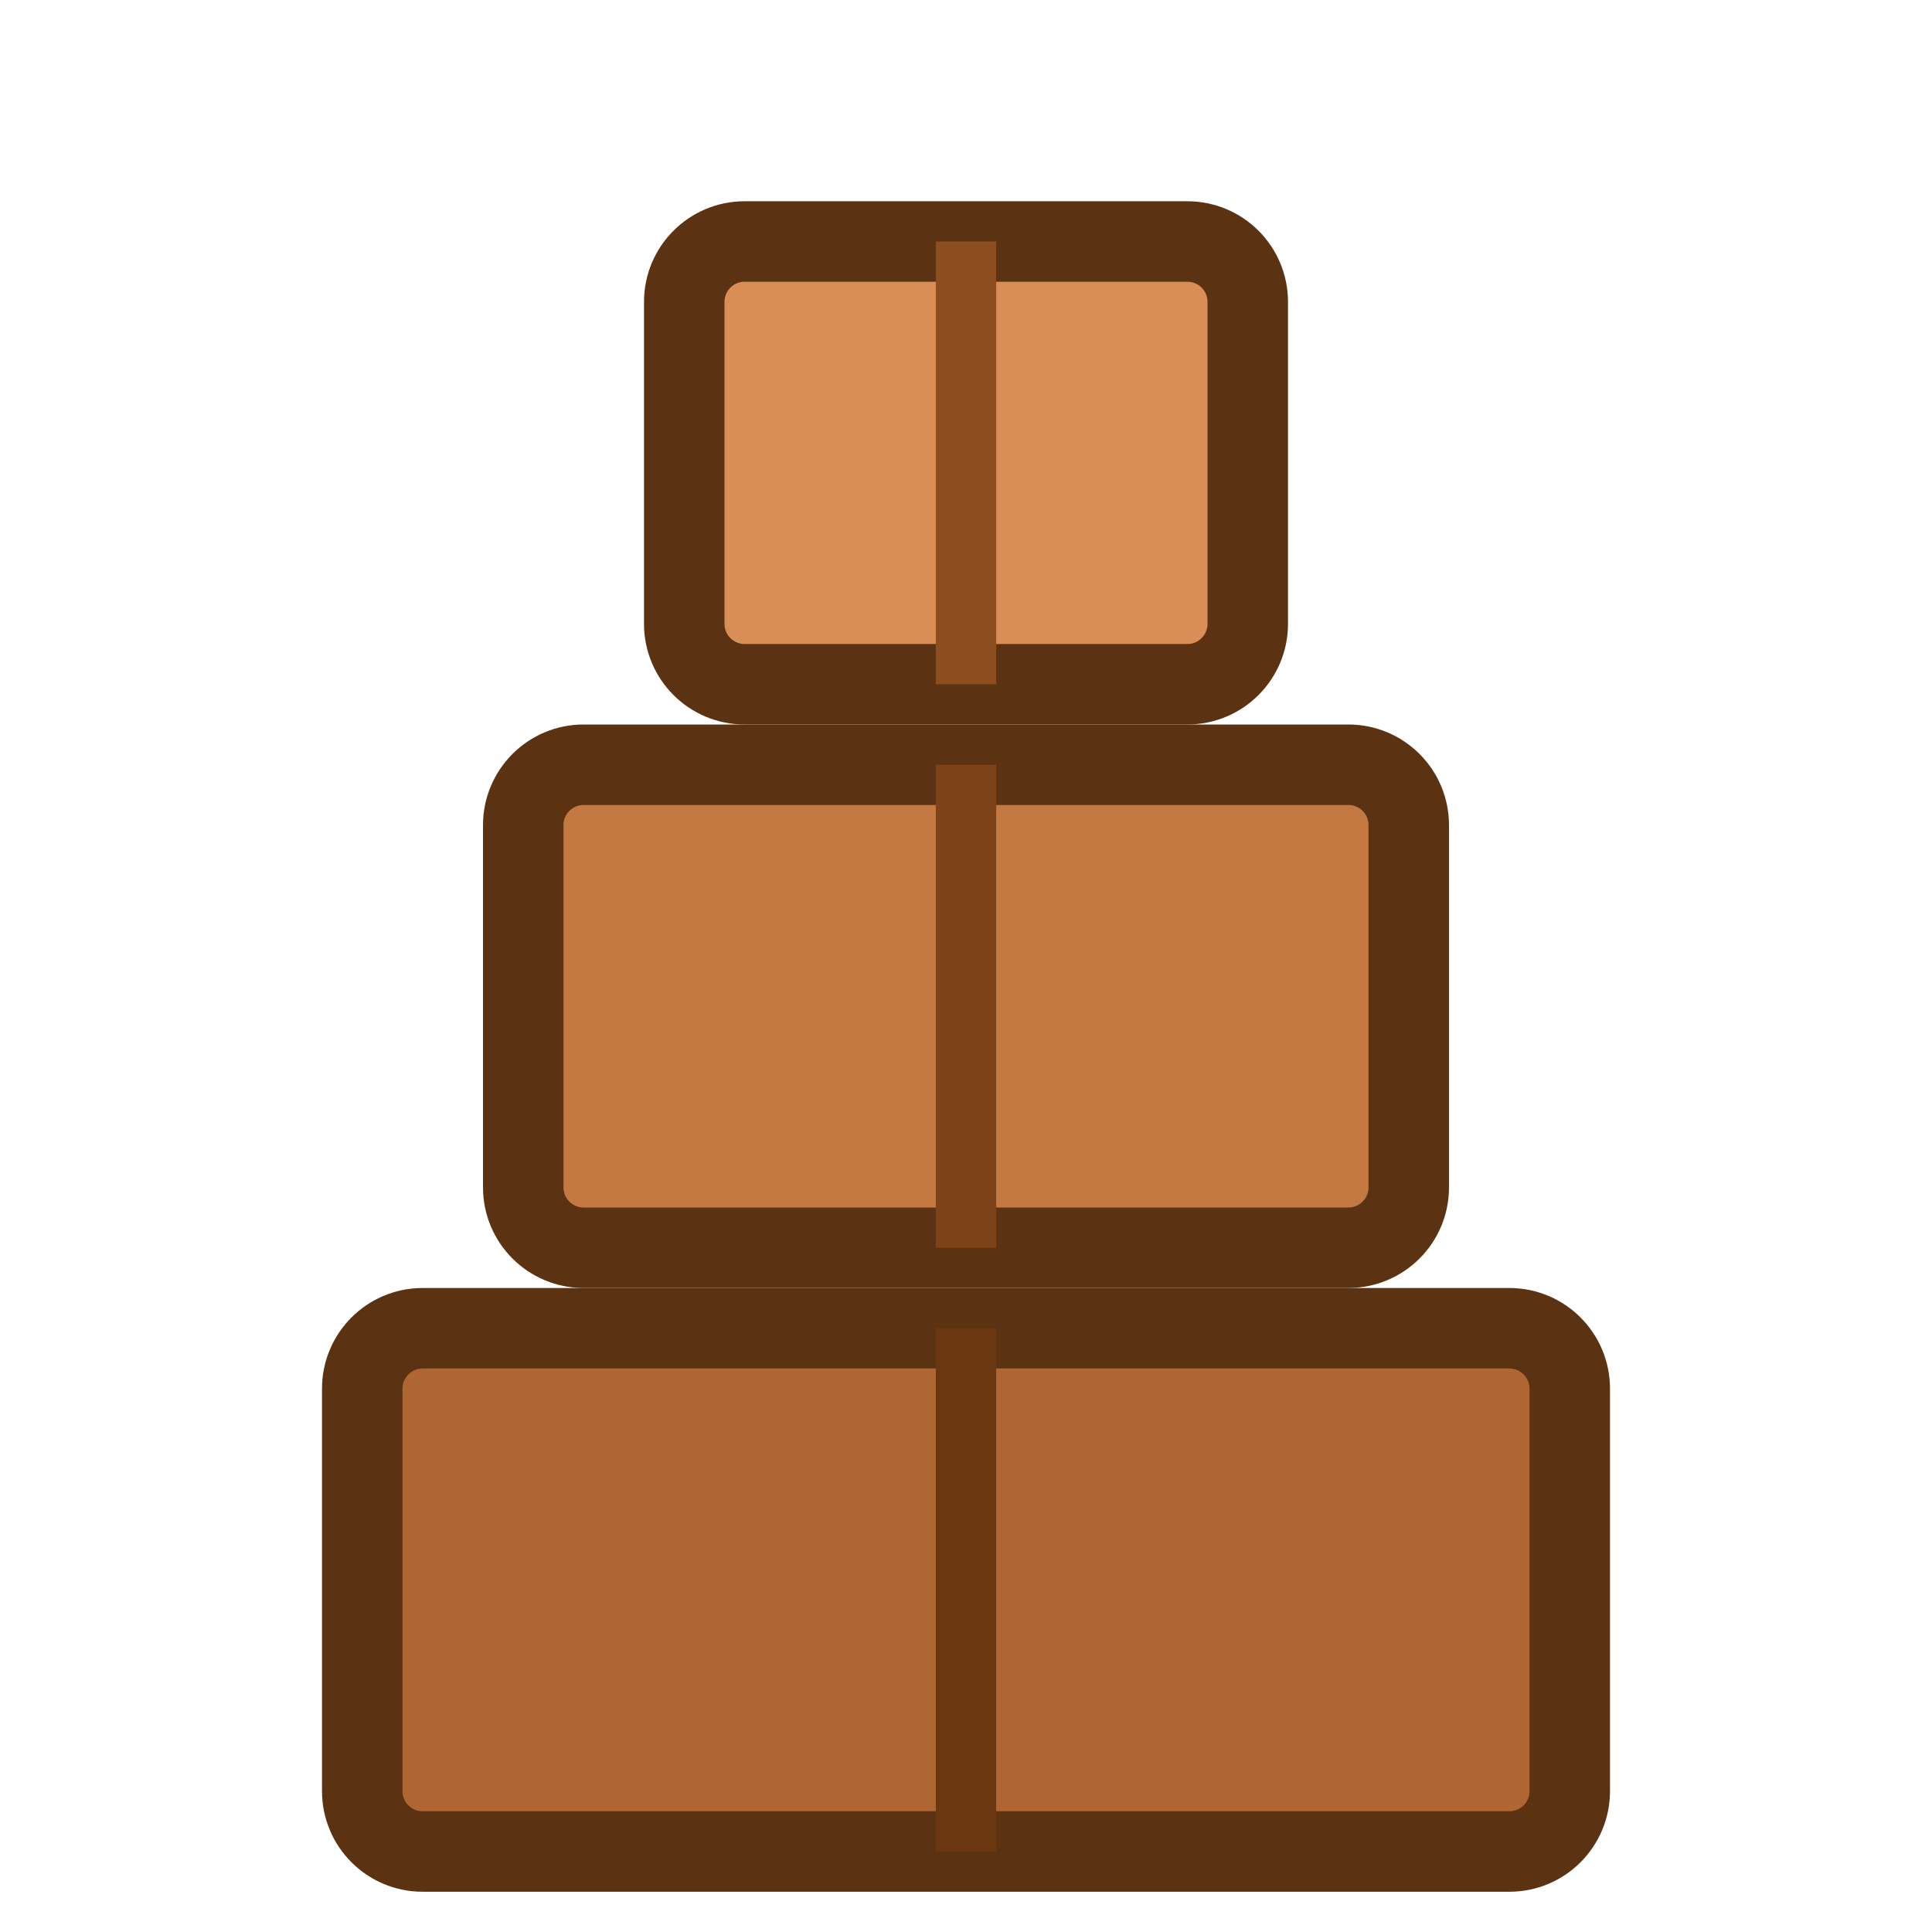
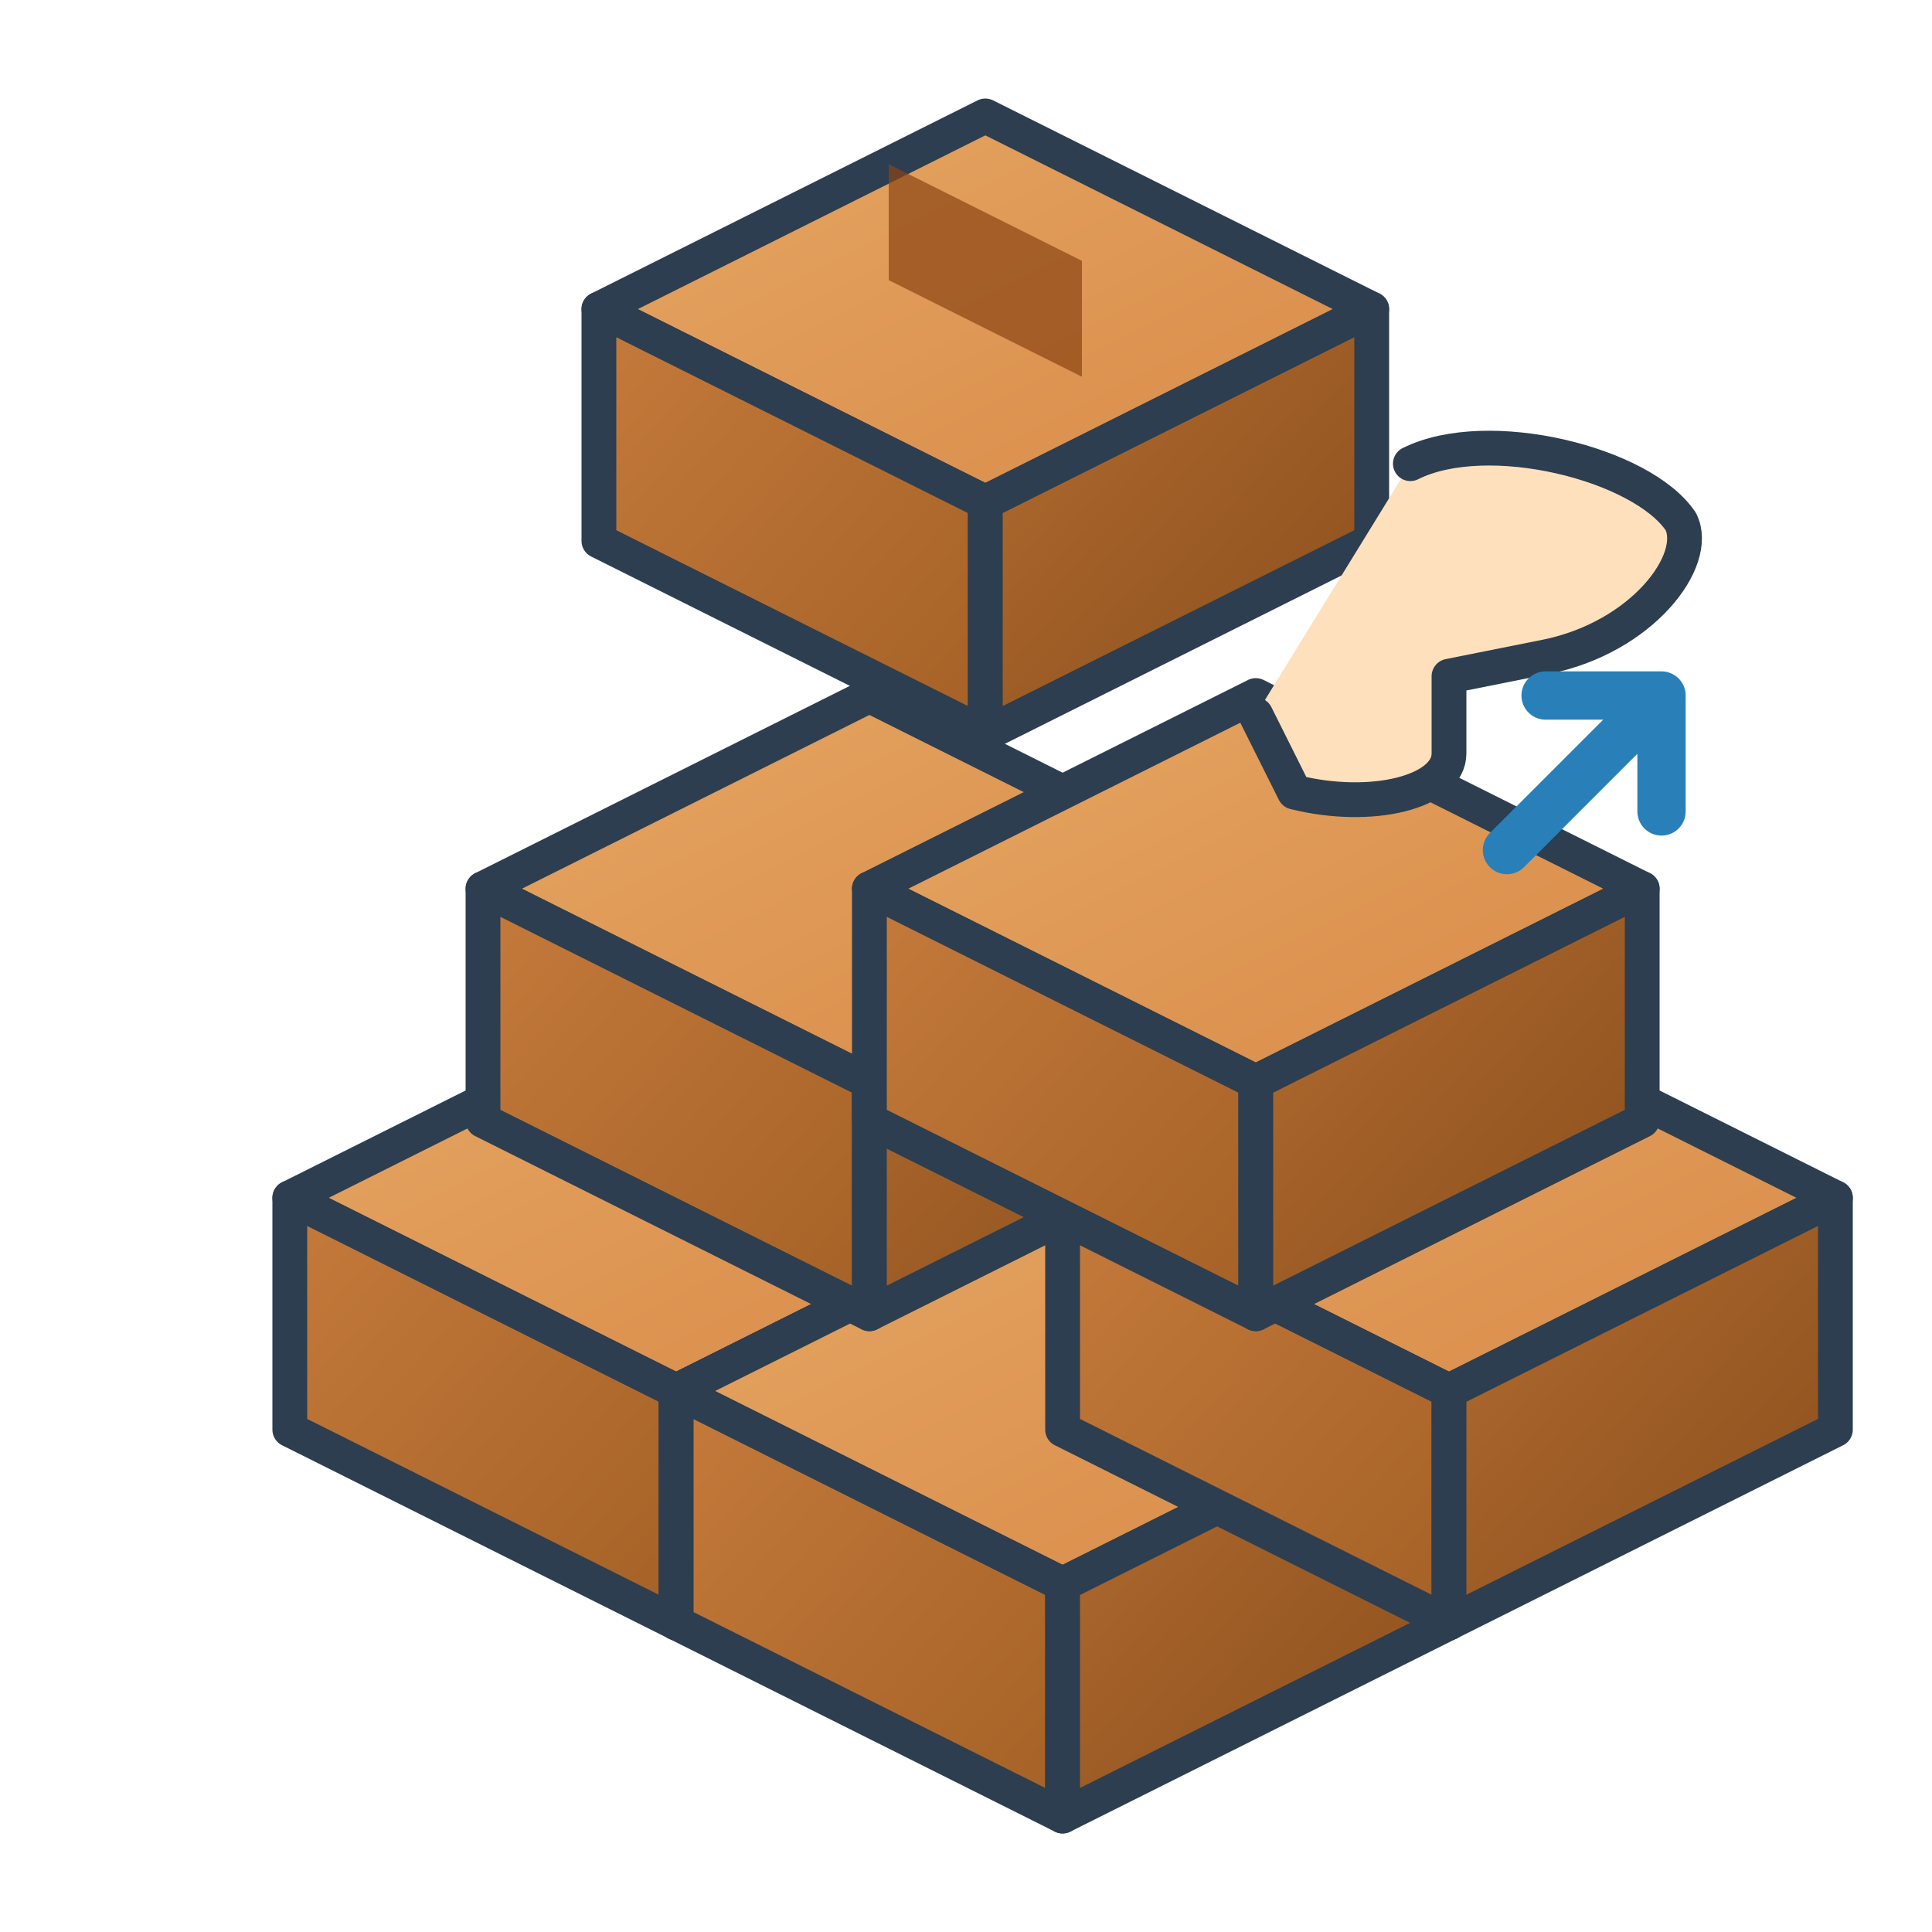
- <svg xmlns="http://www.w3.org/2000/svg" viewBox="0 0 48 48" width="100%" height="100%">
-   <rect x="17" y="6" width="14" height="11" rx="1.5" fill="#D98E58" stroke="#5C3312" stroke-width="2" />
-   <line x1="24" y1="6" x2="24" y2="17" stroke="#8C4E1F" stroke-width="1.5" />
-   <rect x="13" y="19" width="22" height="12" rx="1.5" fill="#C47943" stroke="#5C3312" stroke-width="2" />
-   <line x1="24" y1="19" x2="24" y2="31" stroke="#7D4217" stroke-width="1.5" />
-   <rect x="9" y="33" width="30" height="13" rx="1.5" fill="#B06633" stroke="#5C3312" stroke-width="2" />
-   <line x1="24" y1="33" x2="24" y2="46" stroke="#6B3710" stroke-width="1.5" />
+ <svg xmlns="http://www.w3.org/2000/svg" viewBox="0 0 100 100" width="100%" height="100%">
+   <defs>
+     <linearGradient id="box-face-top" x1="0%" y1="0%" x2="100%" y2="100%">
+       <stop offset="0%" stop-color="#E5A663" />
+       <stop offset="100%" stop-color="#D98A48" />
+     </linearGradient>
+     <linearGradient id="box-face-left" x1="0%" y1="0%" x2="100%" y2="100%">
+       <stop offset="0%" stop-color="#C47A3B" />
+       <stop offset="100%" stop-color="#A56126" />
+     </linearGradient>
+     <linearGradient id="box-face-right" x1="0%" y1="0%" x2="100%" y2="100%">
+       <stop offset="0%" stop-color="#B26C31" />
+       <stop offset="100%" stop-color="#8A4E1B" />
+     </linearGradient>
+   </defs>
+   <g stroke="#2C3E50" stroke-width="1.8" stroke-linejoin="round" stroke-linecap="round">
+     <path d="M 15 62 L 35 72 L 55 62 L 35 52 Z" fill="url(#box-face-top)" />
+     <path d="M 15 62 L 15 74 L 35 84 L 35 72 Z" fill="url(#box-face-left)" />
+     <path d="M 55 62 L 55 74 L 35 84 L 35 72 Z" fill="url(#box-face-right)" />
+     <path d="M 35 72 L 55 82 L 75 72 L 55 62 Z" fill="url(#box-face-top)" />
+     <path d="M 35 72 L 35 84 L 55 94 L 55 82 Z" fill="url(#box-face-left)" />
+     <path d="M 75 72 L 75 84 L 55 94 L 55 82 Z" fill="url(#box-face-right)" />
+     <path d="M 55 62 L 75 72 L 95 62 L 75 52 Z" fill="url(#box-face-top)" />
+     <path d="M 55 62 L 55 74 L 75 84 L 75 72 Z" fill="url(#box-face-left)" />
+     <path d="M 95 62 L 95 74 L 75 84 L 75 72 Z" fill="url(#box-face-right)" />
+     <path d="M 25 46 L 45 56 L 65 46 L 45 36 Z" fill="url(#box-face-top)" />
+     <path d="M 25 46 L 25 58 L 45 68 L 45 56 Z" fill="url(#box-face-left)" />
+     <path d="M 65 46 L 65 58 L 45 68 L 45 56 Z" fill="url(#box-face-right)" />
+     <path d="M 45 46 L 65 56 L 85 46 L 65 36 Z" fill="url(#box-face-top)" />
+     <path d="M 45 46 L 45 58 L 65 68 L 65 56 Z" fill="url(#box-face-left)" />
+     <path d="M 85 46 L 85 58 L 65 68 L 65 56 Z" fill="url(#box-face-right)" />
+     <g transform="translate(-4, -14)">
+       <path d="M 35 30 L 55 40 L 75 30 L 55 20 Z" fill="url(#box-face-top)" />
+       <path d="M 35 30 L 35 42 L 55 52 L 55 40 Z" fill="url(#box-face-left)" />
+       <path d="M 75 30 L 75 42 L 55 52 L 55 40 Z" fill="url(#box-face-right)" />
+       <path d="M 50 22.5 L 60 27.5 L 60 33.5 L 50 28.5 Z" fill="#8B4513" opacity="0.7" stroke="none" />
+     </g>
+     <path d="M 73 24 C 77 22, 85 24, 87 27 C 88 29, 85 33, 80 34 L 75 35 L 75 39 C 75 41, 71 42, 67 41 L 65 37" fill="#FFE0BD" stroke="#2C3E50" stroke-width="1.8" />
+     <path d="M 78 44 L 86 36 M 86 36 L 80 36 M 86 36 L 86 42" stroke="#2980B9" stroke-width="2.5" fill="none" />
+   </g>
</svg>
